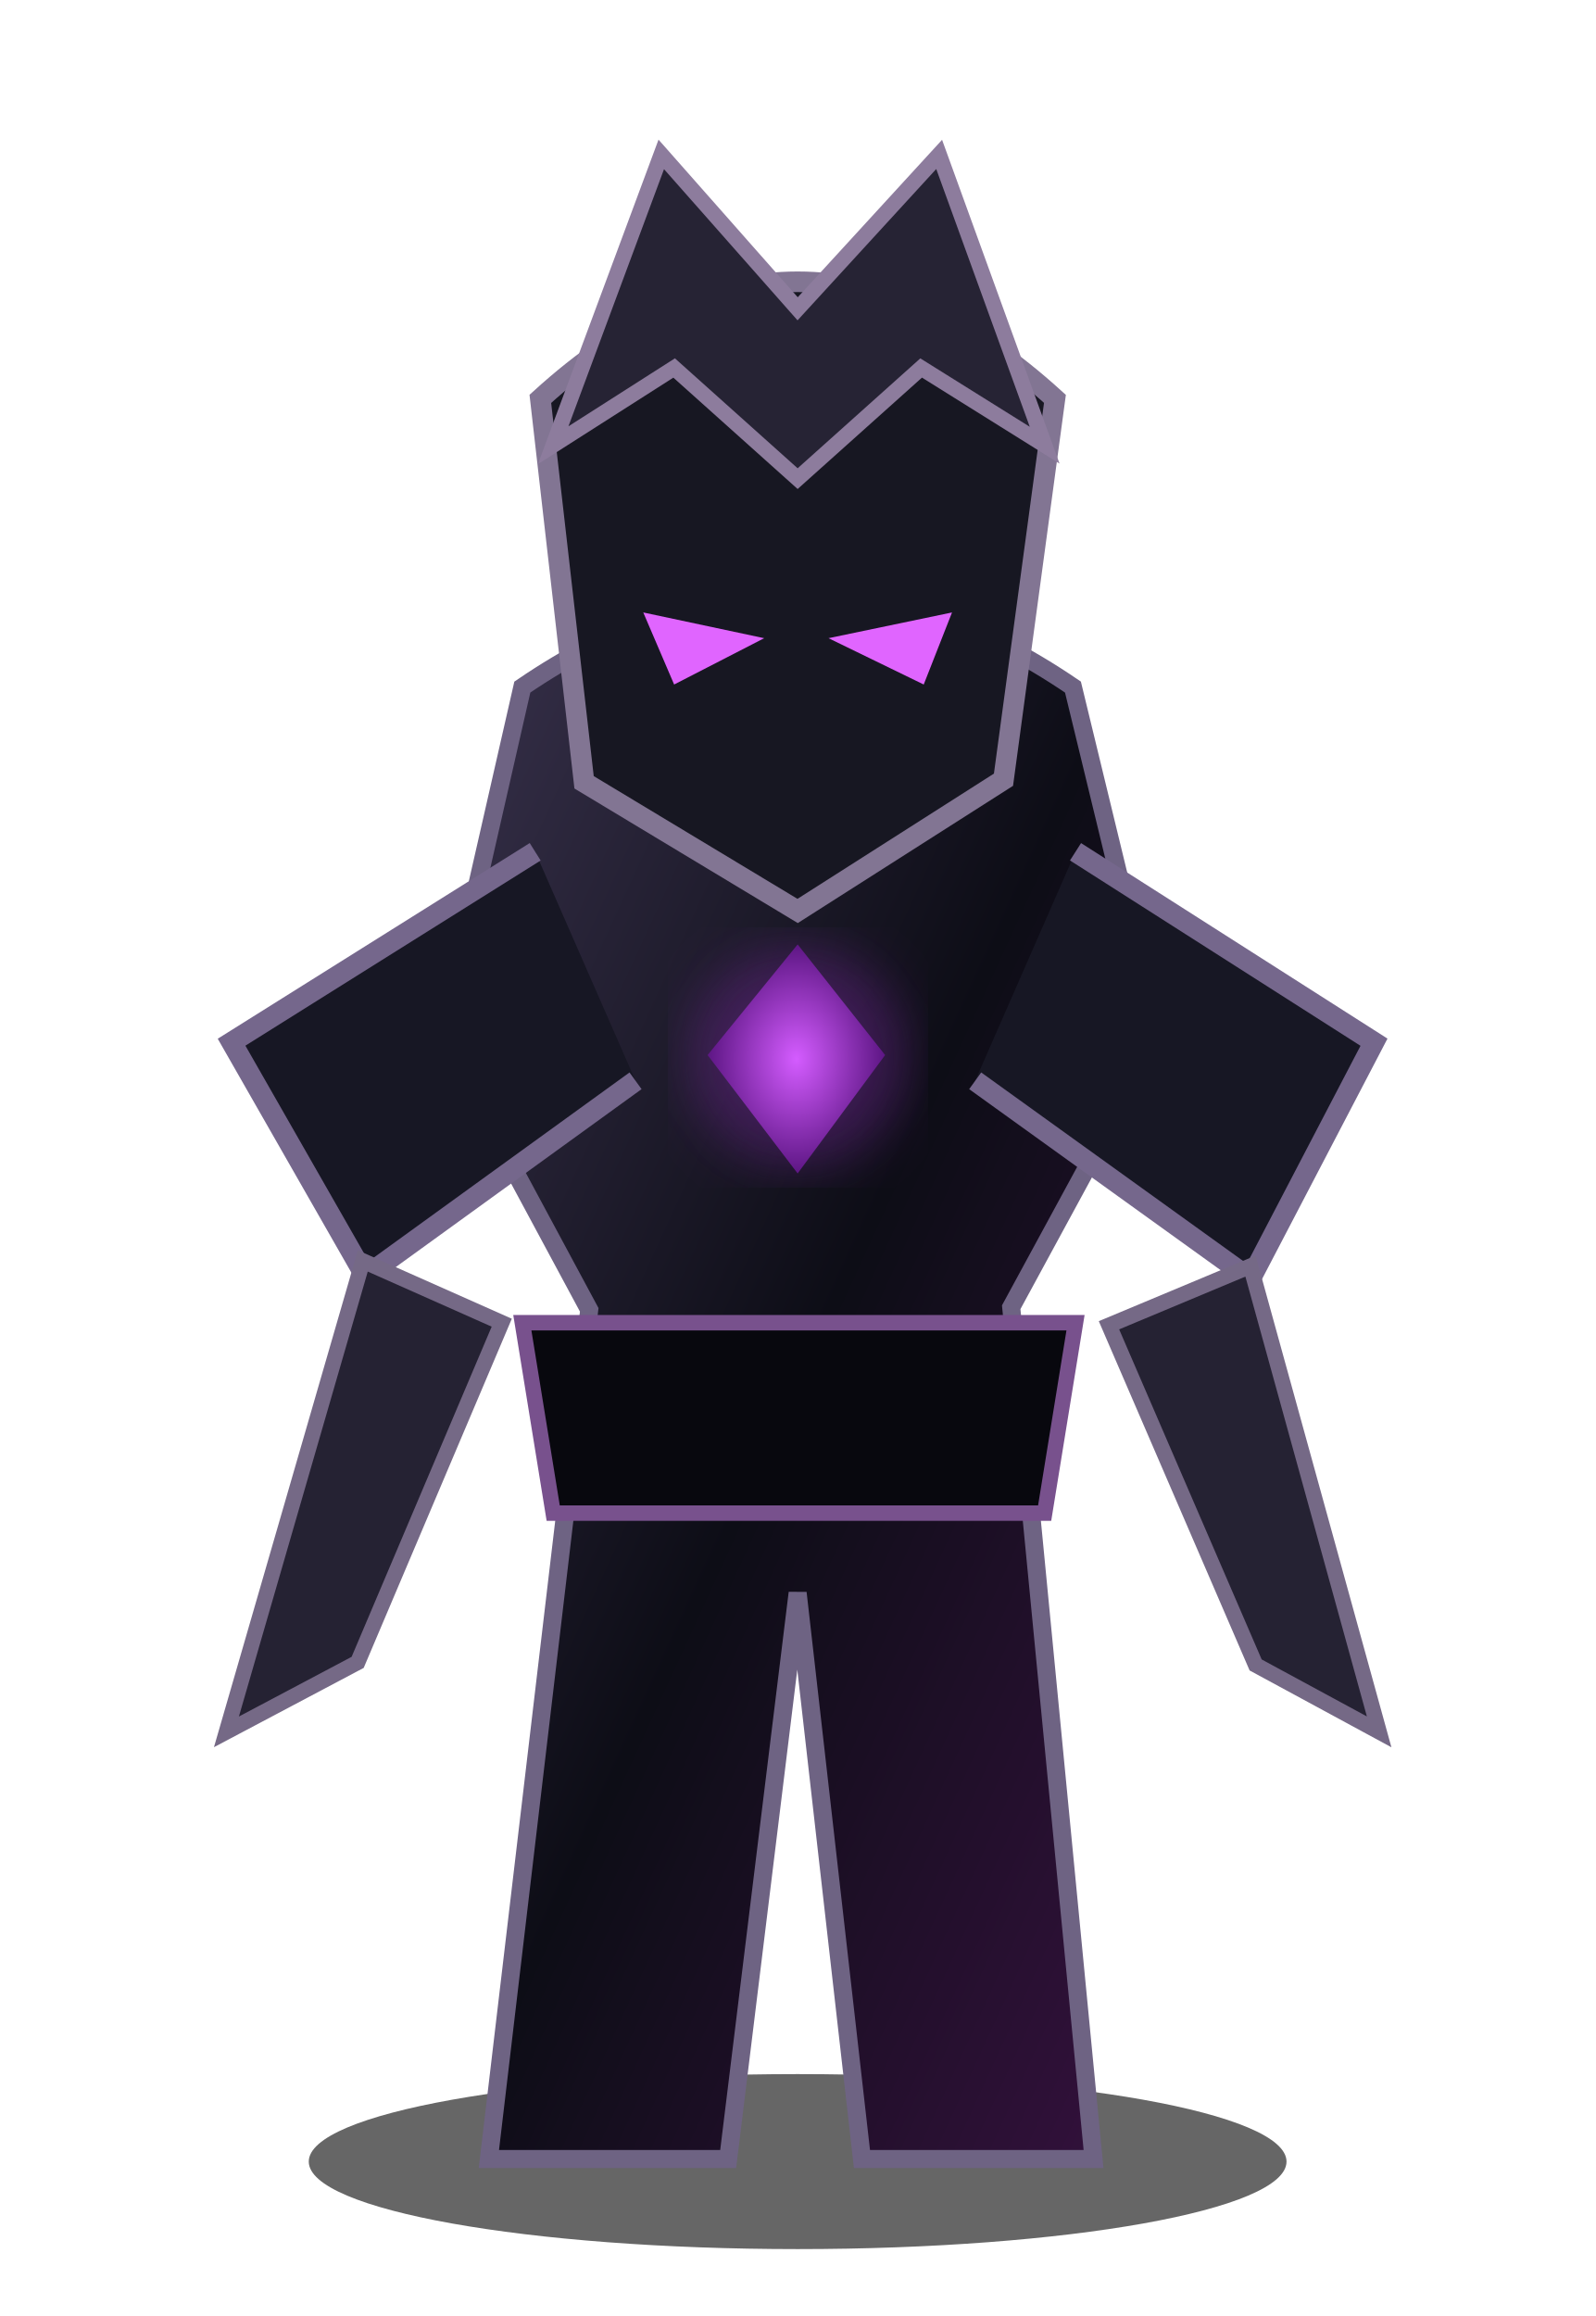
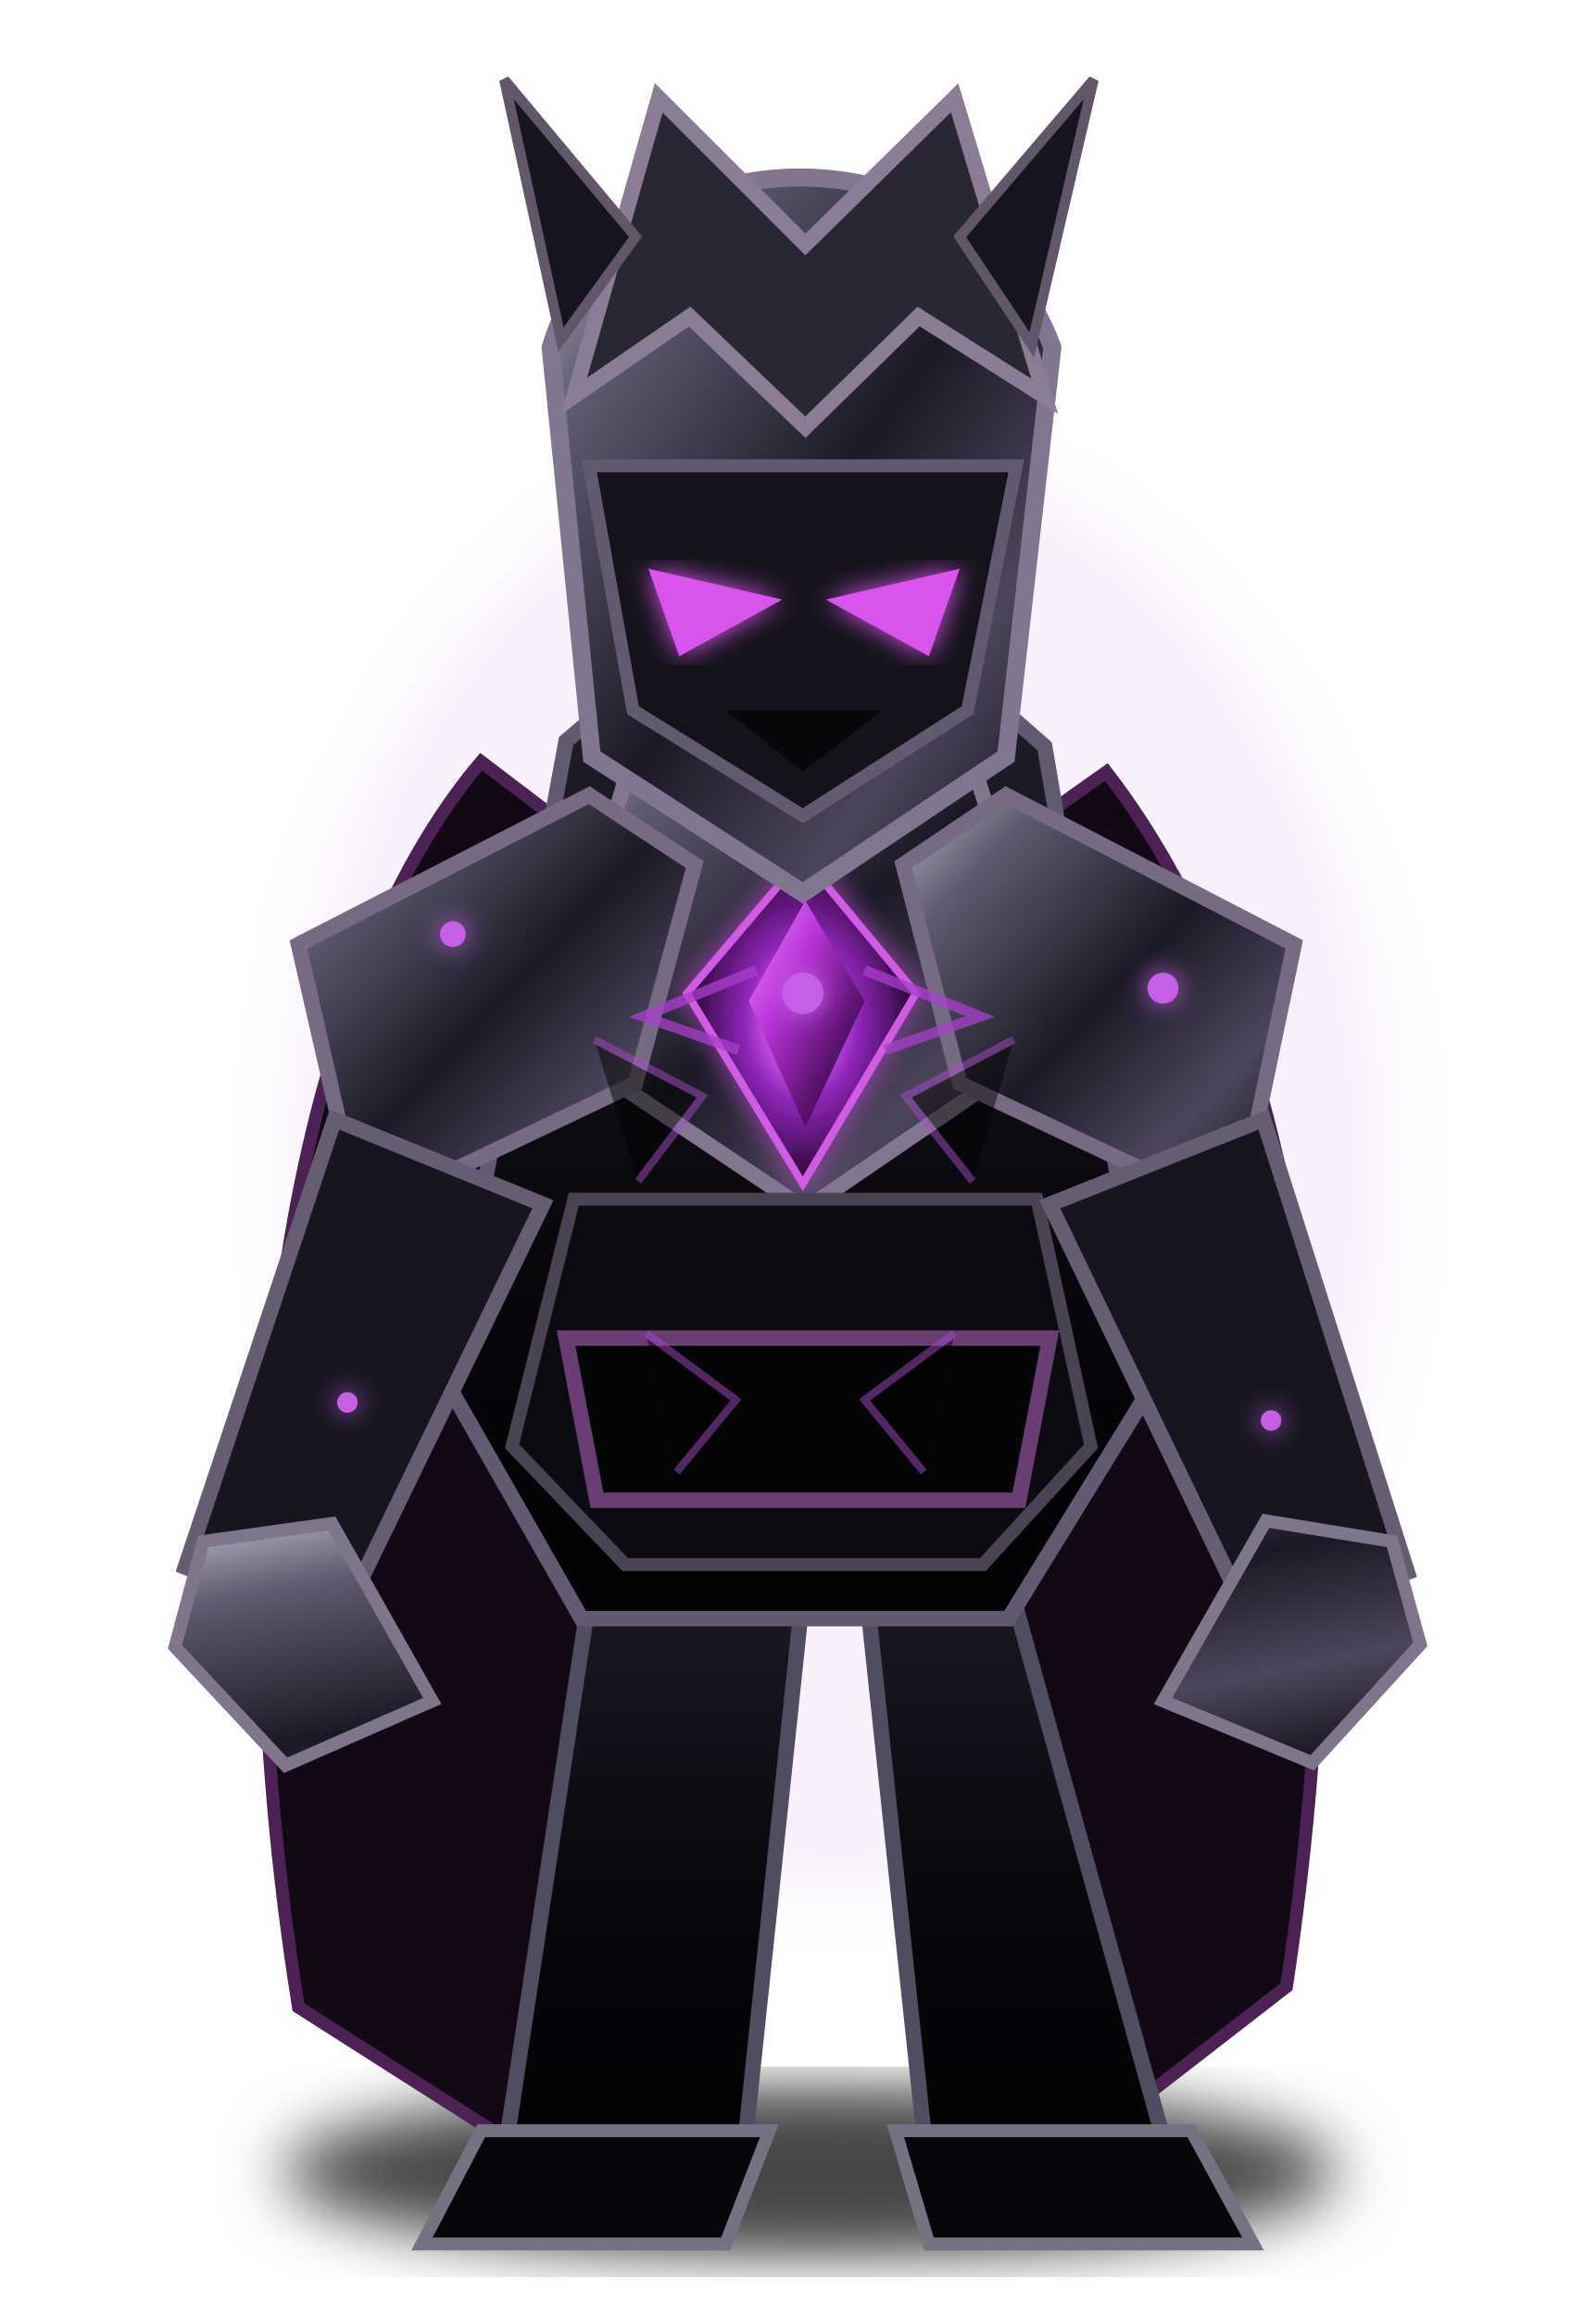
- <svg xmlns="http://www.w3.org/2000/svg" viewBox="0 0 620 900">
+ <svg xmlns="http://www.w3.org/2000/svg" viewBox="0 0 620 900" role="img" aria-label="Caballero corrupto anime">
  <defs>
-     <linearGradient id="a" x1="0" y1="0" x2="1" y2="1">
-       <stop stop-color="#39324d" />
-       <stop offset=".5" stop-color="#0d0d16" />
-       <stop offset="1" stop-color="#35113e" />
+     <linearGradient id="steel" x1="0" y1="0" x2="1" y2="1">
+       <stop stop-color="#b8b7c5" />
+       <stop offset=".18" stop-color="#5f5b70" />
+       <stop offset=".5" stop-color="#1b1926" />
+       <stop offset=".75" stop-color="#4c465c" />
+       <stop offset="1" stop-color="#0a0910" />
    </linearGradient>
-     <radialGradient id="v">
-       <stop stop-color="#d45cff" />
-       <stop offset="1" stop-color="#5d1684" />
+     <linearGradient id="black" x1="0" y1="0" x2="0" y2="1">
+       <stop stop-color="#22202d" />
+       <stop offset=".6" stop-color="#08080d" />
+       <stop offset="1" stop-color="#020204" />
+     </linearGradient>
+     <linearGradient id="purple" x1="0" y1="0" x2="1" y2="1">
+       <stop stop-color="#f58aff" />
+       <stop offset=".35" stop-color="#b934da" />
+       <stop offset=".7" stop-color="#5a126e" />
+       <stop offset="1" stop-color="#21052c" />
+     </linearGradient>
+     <radialGradient id="core">
+       <stop stop-color="#fff0ff" />
+       <stop offset=".18" stop-color="#ec6cff" />
+       <stop offset=".5" stop-color="#8e26b9" />
+       <stop offset="1" stop-color="#26052d" />
    </radialGradient>
-     <filter id="g">
-       <feGaussianBlur stdDeviation="10" />
+     <filter id="blur">
+       <feGaussianBlur stdDeviation="12" />
+     </filter>
+     <filter id="glow">
+       <feGaussianBlur stdDeviation="5" result="b" />
+       <feMerge>
+         <feMergeNode in="b" />
+         <feMergeNode in="SourceGraphic" />
+       </feMerge>
    </filter>
  </defs>
-   <ellipse cx="310" cy="840" rx="190" ry="34" fill="#000" opacity=".6" />
-   <path d="M203 267q107-73 214 0l33 136-57 105 32 331h-90l-25-220-27 220h-93l39-330-57-106z" fill="url(#a)" stroke="#6e6383" stroke-width="7" />
-   <path d="m208 331-118 74 52 91 105-76m171-89 116 74-48 92-107-77" fill="#171724" stroke="#75678c" stroke-width="8" />
-   <path d="M210 155q100-91 200 0l-20 148-80 51-83-50z" fill="#171722" stroke="#827593" stroke-width="8" />
-   <path d="m215 173 42-113 53 60 55-60 41 113-48-30-48 43-48-43z" fill="#262334" stroke="#8d7c9d" stroke-width="6" />
-   <path d="m250 238 47 10-35 18zm120 0-48 10 37 18z" fill="#e065ff" />
-   <circle cx="310" cy="411" r="42" fill="#8a2cb6" opacity=".34" filter="url(#g)" />
-   <path d="m310 367 34 43-34 46-35-46z" fill="url(#v)" />
-   <path d="M203 514h215l-12 74H215z" fill="#08080e" stroke="#78518d" stroke-width="6" />
-   <path d="m141 490-53 183 51-27 56-132zm345 2 50 181-48-26-57-132z" fill="#252233" stroke="#756986" stroke-width="6" />
+   <ellipse cx="315" cy="844" rx="205" ry="34" fill="#000" opacity=".72" filter="url(#blur)" />
+   <ellipse cx="326" cy="453" rx="214" ry="282" fill="#9c35c8" opacity=".075" filter="url(#blur)" />
+   <path d="M187 296C114 382 82 568 116 780l91 58 44-168 28-304z" fill="#120816" stroke="#4c2255" stroke-width="5" />
+   <path d="M430 300c78 101 100 273 70 472l-89 69-45-174-25-304z" fill="#120816" stroke="#4c2255" stroke-width="5" />
+   <path d="m236 574-40 264h93l24-228z" fill="url(#black)" stroke="#514d60" stroke-width="6" />
+   <path d="m332 574 28 264h94l-74-267z" fill="url(#black)" stroke="#514d60" stroke-width="6" />
+   <path d="M187 828h112l-17 44H164zM348 828h115l24 44H361z" fill="#07070b" stroke="#777184" stroke-width="5" />
+   <path d="M220 288 267 248h91l48 42 42 248-56 91H226l-52-91z" fill="url(#black)" stroke="#625a70" stroke-width="6" />
+   <path d="m250 280 63 42 60-42 38 123-98 67-100-67z" fill="url(#steel)" stroke="#82778f" stroke-width="6" />
+   <path d="m312 333 44 53-44 74-45-74z" fill="url(#core)" stroke="#d05be3" stroke-width="3" filter="url(#glow)" />
+   <path d="M223 466h180l21 96-42 46H243l-44-46z" fill="#0c0b12" stroke="#494353" stroke-width="5" />
+   <path d="M220 520h188l-12 63H232z" fill="#050508" stroke="#6a3d75" stroke-width="6" />
+   <path d="m229 309-113 58 24 105 107-51 23-85z" fill="url(#steel)" stroke="#766b83" stroke-width="6" />
+   <path d="m391 309 112 58-22 105-108-51-22-85z" fill="url(#steel)" stroke="#766b83" stroke-width="6" />
+   <path d="m130 435-58 174 59 24 80-165z" fill="#171520" stroke="#665d73" stroke-width="6" />
+   <path d="m491 435 56 176-59 23-80-166z" fill="#171520" stroke="#665d73" stroke-width="6" />
+   <path d="m79 599 50-7 39 69-57 25-43-46zM541 599l-49-8-40 70 58 24 42-46z" fill="url(#steel)" stroke="#80768c" stroke-width="5" />
+   <path d="M214 135c25-84 161-92 195 0l-18 159-79 53-82-53z" fill="url(#steel)" stroke="#81768f" stroke-width="7" />
+   <path d="m223 154 33-116 57 57 58-57 35 116-49-31-44 43-45-43z" fill="#2a2734" stroke="#8b7d96" stroke-width="6" />
+   <path d="M229 181h166l-19 95-64 41-66-41z" fill="#14131b" stroke="#625a70" stroke-width="5" />
+   <path d="m252 221 52 12-40 22zm121 0-52 12 40 22z" fill="#d953ed" filter="url(#glow)" />
+   <path d="M282 276h61l-31 24z" fill="#07070a" />
+   <path d="m247 92-51-61 22 101zm126 0 52-61-24 103z" fill="#16141e" stroke="#62566b" stroke-width="4" />
+   <path d="m313 350-22 39 22 49 23-49z" fill="url(#purple)" />
+   <path d="m294 377-44 18 37 13m49-31 45 18-37 13" fill="none" stroke="#a83fce" stroke-width="4" opacity=".75" />
+   <g stroke="#a84ac8" stroke-width="3" opacity=".48">
+     <path d="m231 404 42 22-25 33" />
+     <path d="m394 404-42 22 26 33" />
+     <path d="m251 518 35 26-23 28" />
+     <path d="m371 518-35 26 23 28" />
+   </g>
+   <g fill="#c65fe5" filter="url(#glow)">
+     <circle cx="176" cy="363" r="5" />
+     <circle cx="452" cy="384" r="6" />
+     <circle cx="135" cy="545" r="4" />
+     <circle cx="494" cy="552" r="4" />
+     <circle cx="312" cy="386" r="8" />
+   </g>
</svg>
